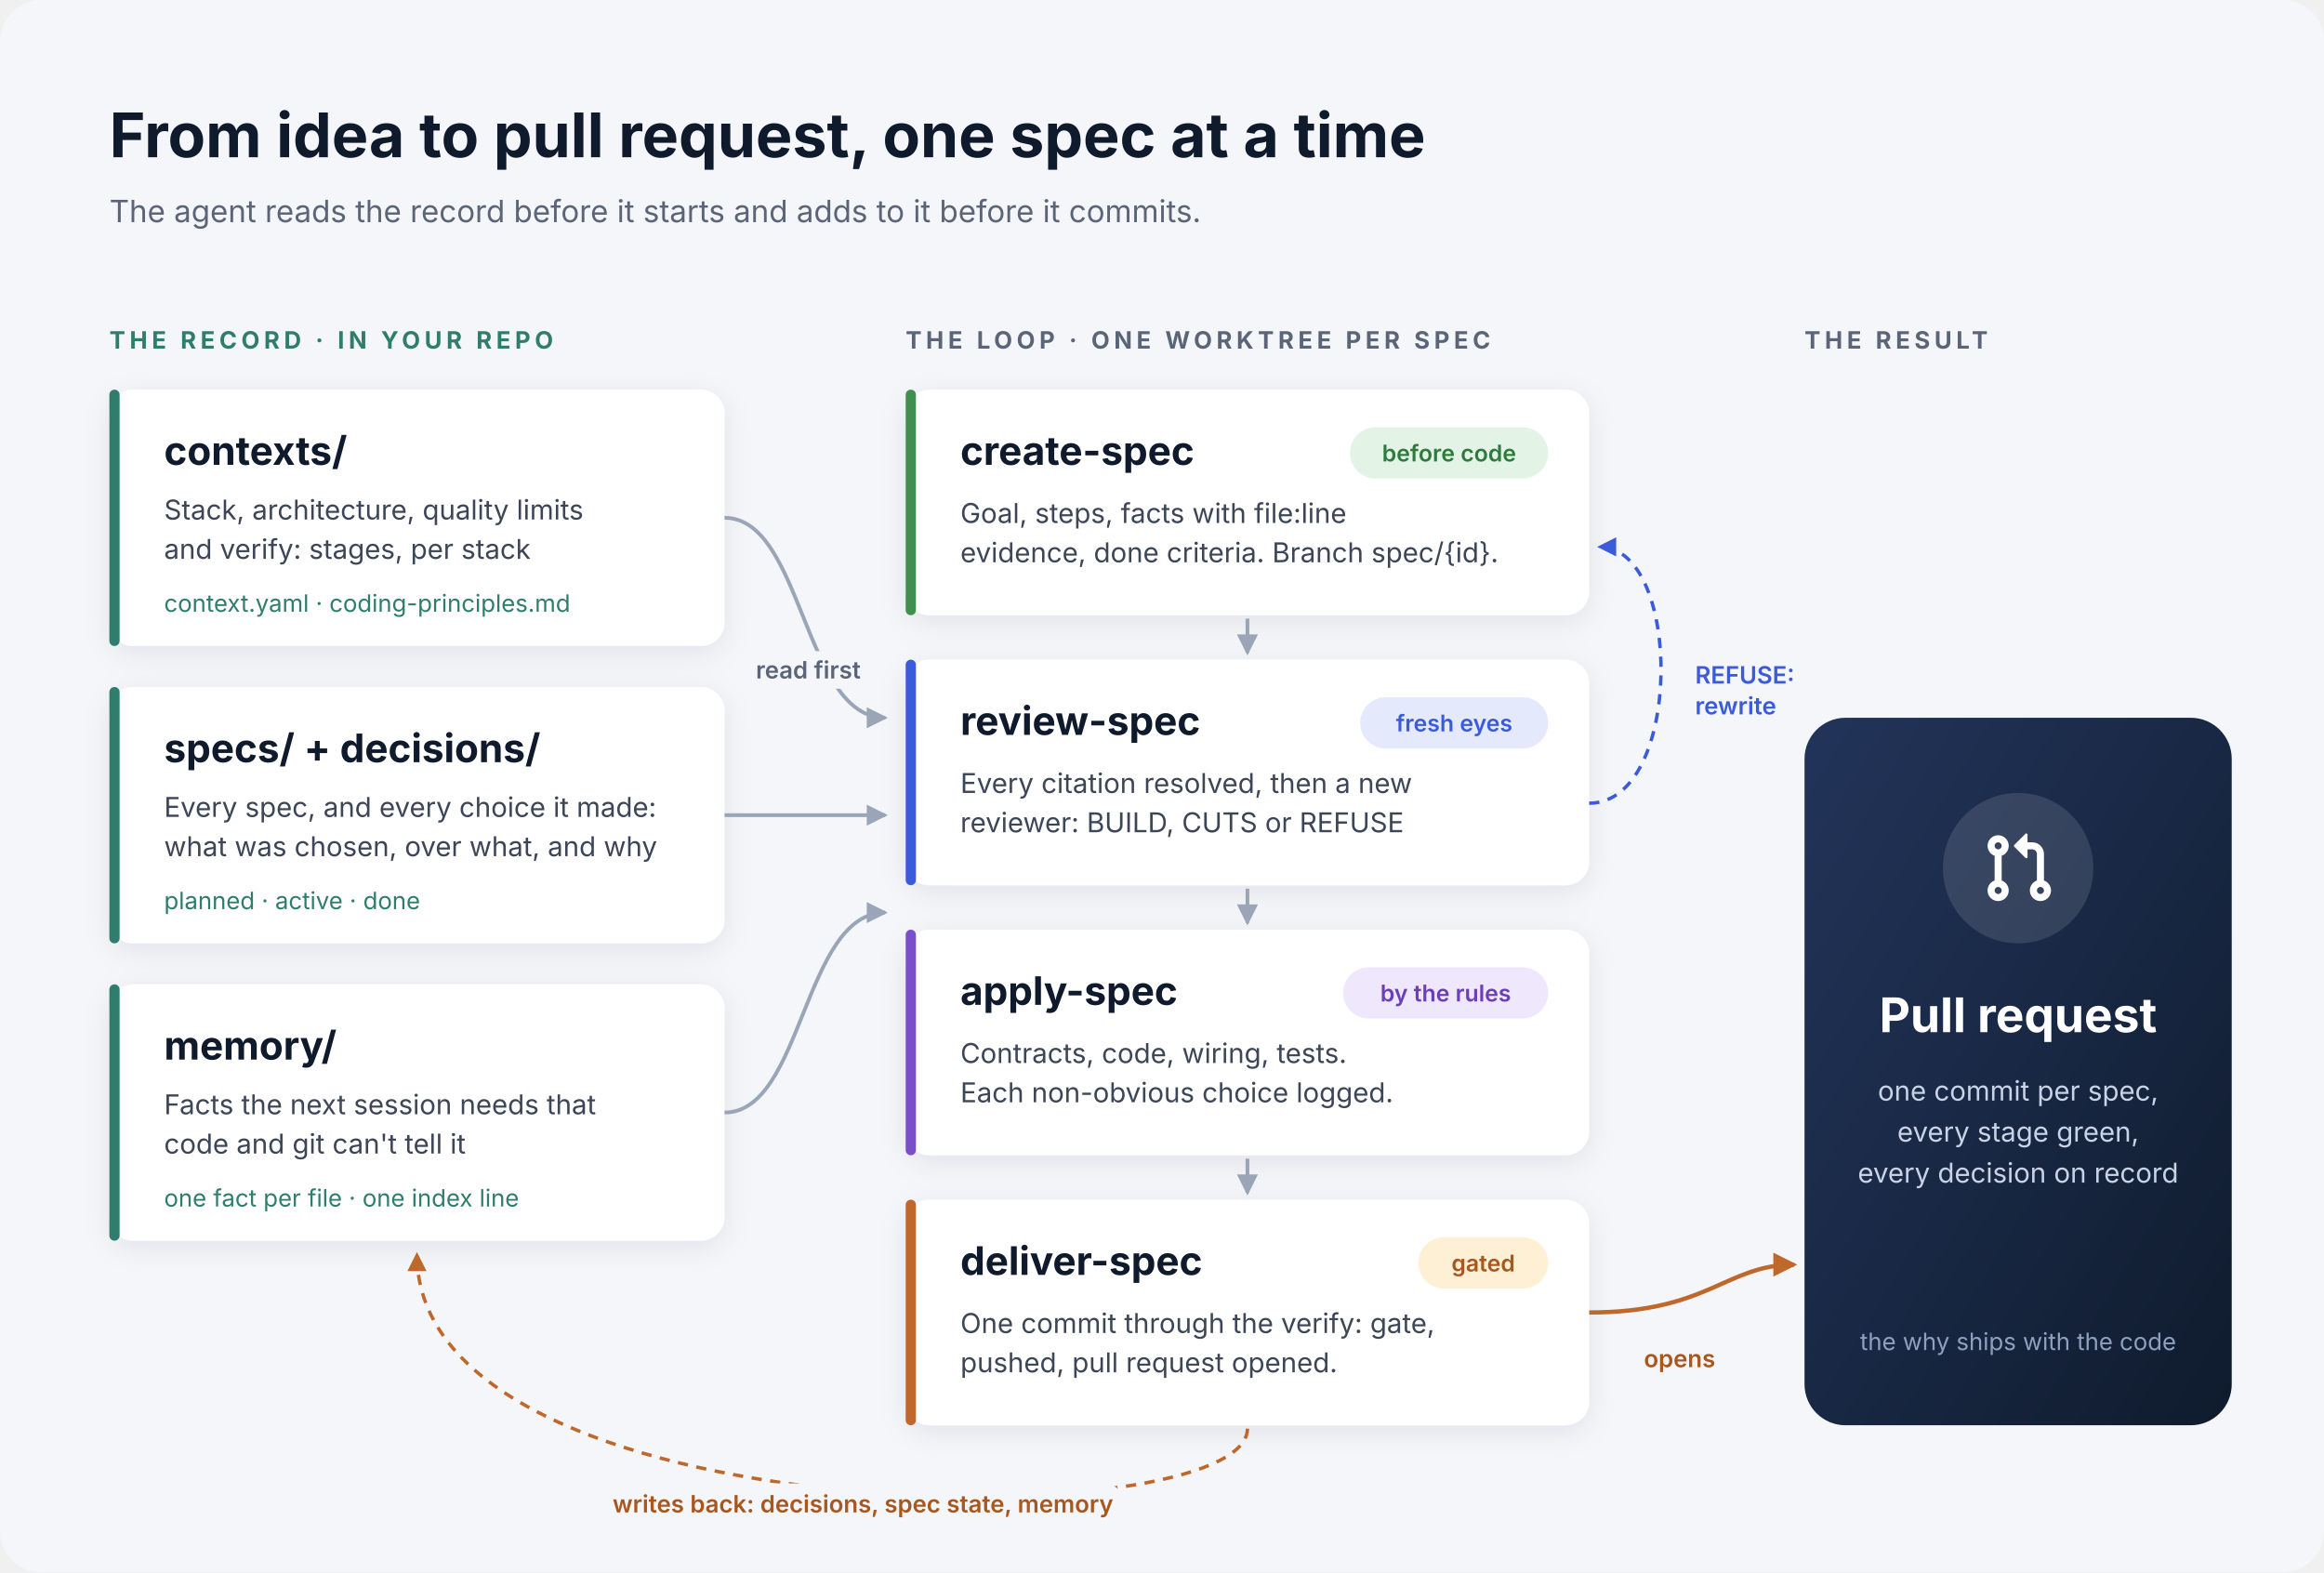
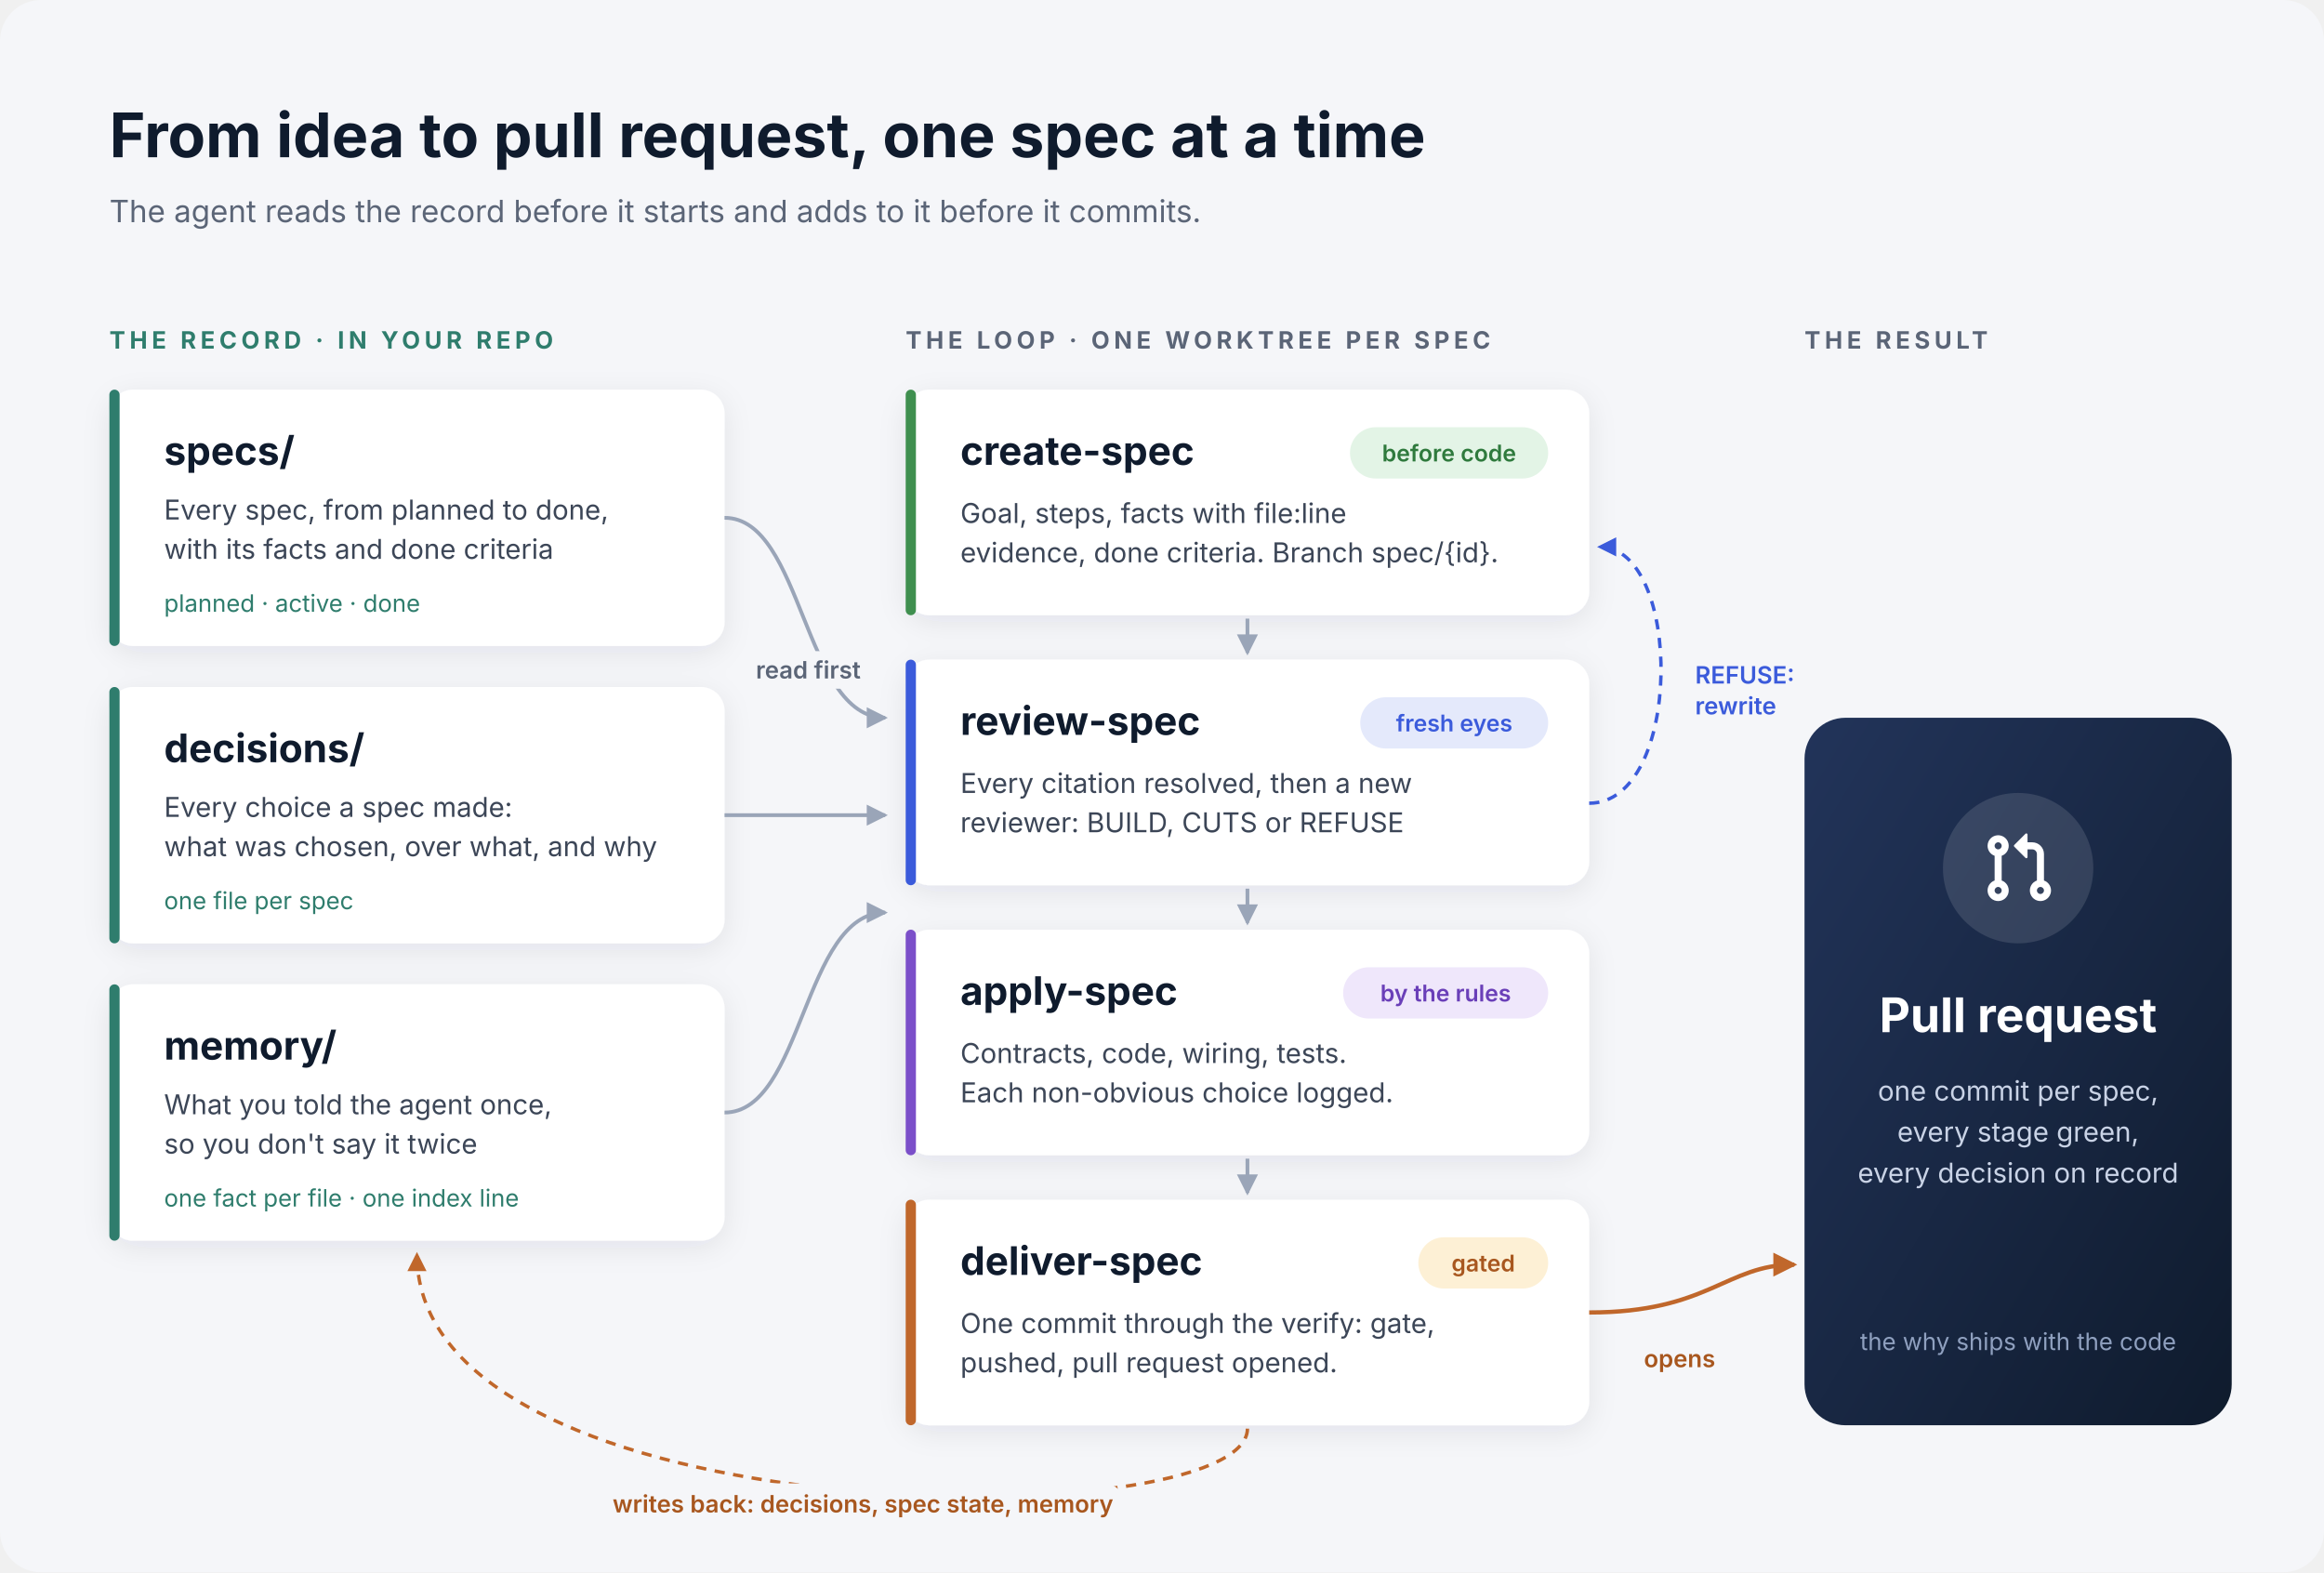
<svg xmlns="http://www.w3.org/2000/svg" viewBox="0 0 1360 920" role="img" aria-labelledby="t d">
  <defs>
    <marker id="ah" viewBox="0 0 10 10" refX="8" refY="5" markerWidth="7" markerHeight="7" orient="auto-start-reverse">
      <path d="M1 1L9 5L1 9Z" fill="context-stroke" />
    </marker>
    <linearGradient id="navy" x1="0" y1="0" x2="1" y2="1">
      <stop offset="0" stop-color="#22345a" />
      <stop offset="1" stop-color="#0f1b2d" />
    </linearGradient>
    <filter id="sh" x="-10%" y="-10%" width="120%" height="130%">
      <feDropShadow dx="0" dy="4" stdDeviation="8" flood-color="#1b2a4a" flood-opacity="0.08" />
    </filter>
  </defs>
  <style>
    text { font-family: Inter, -apple-system, BlinkMacSystemFont, "Segoe UI", Helvetica, Arial, sans-serif; }
    .mono { font-family: ui-monospace, SFMono-Regular, Menlo, Consolas, monospace; }
    .h1 { font-size: 36px; font-weight: 700; fill: #0f1b2d; }
    .sub { font-size: 18px; fill: #5b6577; }
    .sec { font-size: 14px; font-weight: 700; letter-spacing: 2.5px; }
    .ct { font-size: 23px; font-weight: 700; fill: #0f1b2d; }
    .cb { font-size: 16px; fill: #3c4657; }
    .tag { font-size: 14px; fill: #2f7d6d; }
    .pill { font-size: 13.5px; font-weight: 600; }
    .lbl { font-size: 14px; font-weight: 600; }
  </style>
  <rect width="1360" height="920" rx="24" fill="#f5f6f9" />
  <text x="64" y="92" class="h1">From idea to pull request, one spec at a time</text>
  <text x="64" y="130" class="sub">The agent reads the record before it starts and adds to it before it commits.</text>
  <text x="64" y="204" class="sec" fill="#2f7d6d">THE RECORD · IN YOUR REPO</text>
  <text x="530" y="204" class="sec" fill="#5b6577">THE LOOP · ONE WORKTREE PER SPEC</text>
  <g filter="url(#sh)">
    <rect x="64" y="228" width="360" height="150" rx="14" fill="#fff" />
    <rect x="64" y="402" width="360" height="150" rx="14" fill="#fff" />
    <rect x="64" y="576" width="360" height="150" rx="14" fill="#fff" />
  </g>
  <rect x="64" y="228" width="6" height="150" rx="3" fill="#2f7d6d" />
  <rect x="64" y="402" width="6" height="150" rx="3" fill="#2f7d6d" />
  <rect x="64" y="576" width="6" height="150" rx="3" fill="#2f7d6d" />
-   <text x="96" y="272" class="ct">contexts/</text>
-   <text x="96" y="304" class="cb">Stack, architecture, quality limits</text>
-   <text x="96" y="327" class="cb">and verify: stages, per stack</text>
-   <text x="96" y="358" class="tag">context.yaml · coding-principles.md</text>
-   <text x="96" y="446" class="ct">specs/ + decisions/</text>
-   <text x="96" y="478" class="cb">Every spec, and every choice it made:</text>
+   <text x="96" y="272" class="ct">specs/</text>
+   <text x="96" y="304" class="cb">Every spec, from planned to done,</text>
+   <text x="96" y="327" class="cb">with its facts and done criteria</text>
+   <text x="96" y="358" class="tag">planned · active · done</text>
+   <text x="96" y="446" class="ct">decisions/</text>
+   <text x="96" y="478" class="cb">Every choice a spec made:</text>
  <text x="96" y="501" class="cb">what was chosen, over what, and why</text>
-   <text x="96" y="532" class="tag">planned · active · done</text>
+   <text x="96" y="532" class="tag">one file per spec</text>
  <text x="96" y="620" class="ct">memory/</text>
-   <text x="96" y="652" class="cb">Facts the next session needs that</text>
-   <text x="96" y="675" class="cb">code and git can't tell it</text>
+   <text x="96" y="652" class="cb">What you told the agent once,</text>
+   <text x="96" y="675" class="cb">so you don't say it twice</text>
  <text x="96" y="706" class="tag">one fact per file · one index line</text>
  <g fill="none" stroke="#9aa5b8" stroke-width="2.2">
    <path d="M424 303 C 470 303, 470 420, 518 420" marker-end="url(#ah)" />
    <path d="M424 477 L 518 477" marker-end="url(#ah)" />
    <path d="M424 651 C 470 651, 470 534, 518 534" marker-end="url(#ah)" />
  </g>
  <rect x="440" y="381" width="66" height="22" rx="11" fill="#f5f6f9" />
  <text x="473" y="397" class="lbl" fill="#5b6577" text-anchor="middle">read first</text>
  <g filter="url(#sh)">
    <rect x="530" y="228" width="400" height="132" rx="14" fill="#fff" />
    <rect x="530" y="386" width="400" height="132" rx="14" fill="#fff" />
    <rect x="530" y="544" width="400" height="132" rx="14" fill="#fff" />
    <rect x="530" y="702" width="400" height="132" rx="14" fill="#fff" />
  </g>
  <rect x="530" y="228" width="6" height="132" rx="3" fill="#3f8f4f" />
  <rect x="530" y="386" width="6" height="132" rx="3" fill="#3b5bdb" />
  <rect x="530" y="544" width="6" height="132" rx="3" fill="#7b4fc9" />
  <rect x="530" y="702" width="6" height="132" rx="3" fill="#c0672b" />
  <text x="562" y="272" class="ct">create-spec</text>
  <rect x="790" y="250" width="116" height="30" rx="15" fill="#e3f4e6" />
  <text x="848" y="270" class="pill" fill="#2f7a3d" text-anchor="middle">before code</text>
  <text x="562" y="306" class="cb">Goal, steps, facts with file:line</text>
  <text x="562" y="329" class="cb">evidence, done criteria. Branch spec/{id}.</text>
  <text x="562" y="430" class="ct">review-spec</text>
  <rect x="796" y="408" width="110" height="30" rx="15" fill="#e4e9fb" />
  <text x="851" y="428" class="pill" fill="#3b5bdb" text-anchor="middle">fresh eyes</text>
  <text x="562" y="464" class="cb">Every citation resolved, then a new</text>
  <text x="562" y="487" class="cb">reviewer: BUILD, CUTS or REFUSE</text>
  <text x="562" y="588" class="ct">apply-spec</text>
  <rect x="786" y="566" width="120" height="30" rx="15" fill="#efe7fb" />
  <text x="846" y="586" class="pill" fill="#6a3fb8" text-anchor="middle">by the rules</text>
  <text x="562" y="622" class="cb">Contracts, code, wiring, tests.</text>
  <text x="562" y="645" class="cb">Each non-obvious choice logged.</text>
  <text x="562" y="746" class="ct">deliver-spec</text>
  <rect x="830" y="724" width="76" height="30" rx="15" fill="#fdf0d5" />
  <text x="868" y="744" class="pill" fill="#a8571f" text-anchor="middle">gated</text>
  <text x="562" y="780" class="cb">One commit through the verify: gate,</text>
  <text x="562" y="803" class="cb">pushed, pull request opened.</text>
  <g fill="none" stroke="#9aa5b8" stroke-width="2.2">
    <path d="M730 362 L 730 382" marker-end="url(#ah)" />
    <path d="M730 520 L 730 540" marker-end="url(#ah)" />
    <path d="M730 678 L 730 698" marker-end="url(#ah)" />
  </g>
  <path d="M930 470 C 985 470, 985 320, 936 320" fill="none" stroke="#3b5bdb" stroke-width="2" stroke-dasharray="6 5" marker-end="url(#ah)" />
  <text x="992" y="400" class="lbl" fill="#3b5bdb">REFUSE:</text>
  <text x="992" y="418" class="lbl" fill="#3b5bdb">rewrite</text>
  <text x="1056" y="204" class="sec" fill="#5b6577">THE RESULT</text>
  <rect x="1056" y="420" width="250" height="414" rx="24" fill="url(#navy)" />
  <circle cx="1181" cy="508" r="44" fill="#ffffff" fill-opacity="0.12" />
  <g transform="translate(1159 486) scale(2.75)" fill="#ffffff">
    <path d="M1.5 3.25a2.25 2.25 0 1 1 3 2.122v5.256a2.251 2.251 0 1 1-1.5 0V5.372A2.25 2.25 0 0 1 1.5 3.25Zm5.677-.177L9.573.677A.25.25 0 0 1 10 .854V2.5h1A2.5 2.5 0 0 1 13.5 5v5.628a2.251 2.251 0 1 1-1.5 0V5a1 1 0 0 0-1-1h-1v1.646a.25.25 0 0 1-.427.177L7.177 3.427a.25.25 0 0 1 0-.354ZM3.75 2.5a.75.75 0 1 0 0 1.5.75.75 0 0 0 0-1.5Zm0 9.5a.75.75 0 1 0 0 1.5.75.75 0 0 0 0-1.5Zm8.25.75a.75.75 0 1 0 1.5 0 .75.75 0 0 0-1.5 0Z" />
  </g>
  <text x="1181" y="604" font-size="28" font-weight="700" fill="#fff" text-anchor="middle">Pull request</text>
  <text x="1181" y="644" font-size="16" fill="#c9d3e6" text-anchor="middle">one commit per spec,</text>
  <text x="1181" y="668" font-size="16" fill="#c9d3e6" text-anchor="middle">every stage green,</text>
  <text x="1181" y="692" font-size="16" fill="#c9d3e6" text-anchor="middle">every decision on record</text>
  <text x="1181" y="790" font-size="14" fill="#8fa0bf" text-anchor="middle">the why ships with the code</text>
  <path d="M930 768 C 1000 768, 1010 740, 1050 740" fill="none" stroke="#c0672b" stroke-width="2.5" marker-end="url(#ah)" />
  <text x="962" y="800" class="lbl" fill="#a8571f">opens</text>
  <path d="M730 836 C 730 900, 244 900, 244 734" fill="none" stroke="#c0672b" stroke-width="2" stroke-dasharray="6 5" marker-end="url(#ah)" />
  <rect x="352" y="868" width="306" height="24" rx="12" fill="#f5f6f9" />
  <text x="505" y="885" class="lbl" fill="#a8571f" text-anchor="middle">writes back: decisions, spec state, memory</text>
</svg>
